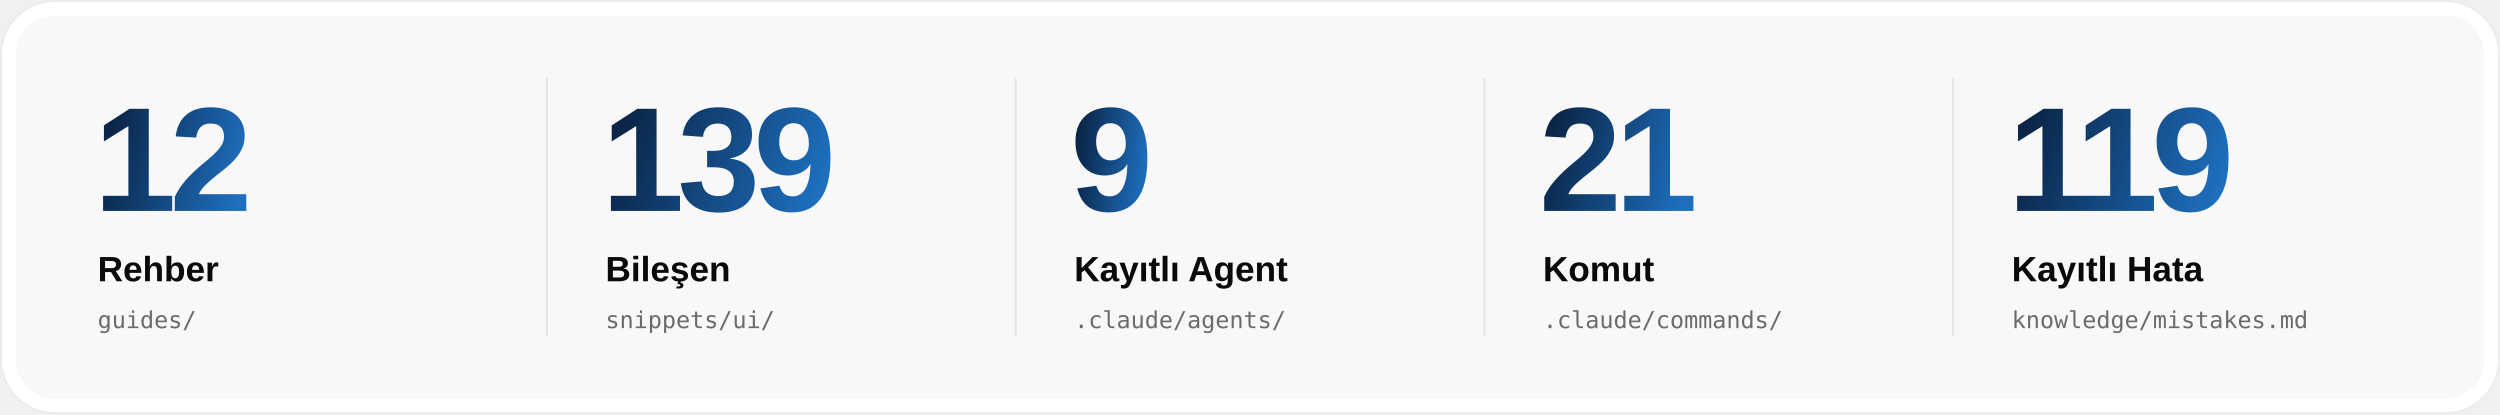
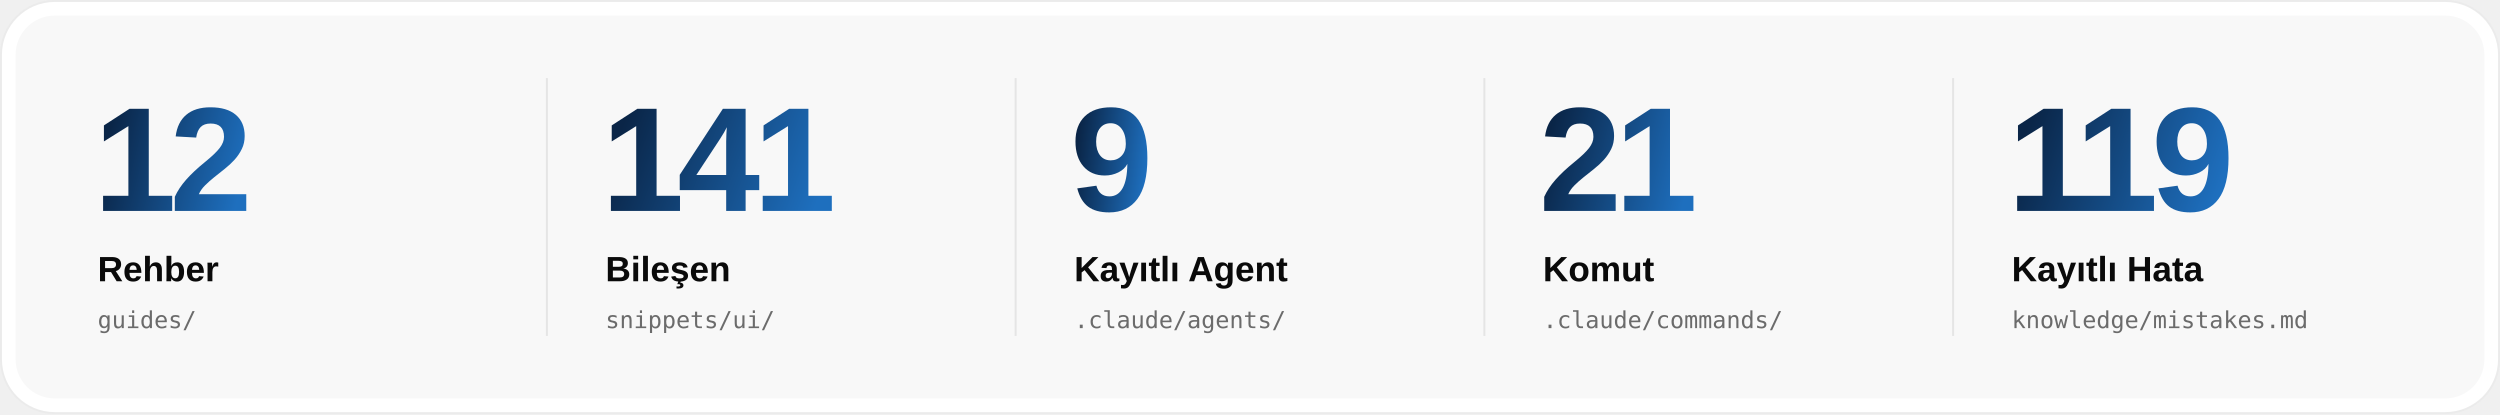
- <svg xmlns="http://www.w3.org/2000/svg" width="1280" height="212" viewBox="0 0 1280 212" role="img" aria-label="12 Rehber, 139 Bileşen, 9 Kayıtlı Agent, 21 Komut, 119 Kayıtlı Hata">
+ <svg xmlns="http://www.w3.org/2000/svg" width="1280" height="212" viewBox="0 0 1280 212" role="img" aria-label="12 Rehber, 141 Bileşen, 9 Kayıtlı Agent, 21 Komut, 119 Kayıtlı Hata">
  <defs>
    <linearGradient id="stat-ink" x1="0.008" y1="0.413" x2="0.992" y2="0.587">
      <stop offset="0%" stop-color="#0a2547" />
      <stop offset="100%" stop-color="#1e6fbe" />
    </linearGradient>
  </defs>
  <rect width="1280" height="212" rx="28" fill="#ffffff" />
  <rect x="8" y="8" width="1264" height="196" rx="20" fill="rgb(0,0,0)" fill-opacity="0.03" />
  <g transform="translate(40 0)">
    <text x="8" y="108" font-family="-apple-system, BlinkMacSystemFont, 'Segoe UI', 'Helvetica Neue', Arial, sans-serif" font-size="76" font-weight="800" letter-spacing="-3.4" fill="url(#stat-ink)">12</text>
    <text x="10" y="144" font-family="-apple-system, BlinkMacSystemFont, 'Segoe UI', 'Helvetica Neue', Arial, sans-serif" font-size="18" font-weight="650" fill="#0a0a0a">Rehber</text>
    <text x="10" y="168" font-family="ui-monospace, SFMono-Regular, Menlo, Consolas, monospace" font-size="12" fill="#6b6b6b">guides/</text>
  </g>
  <g transform="translate(280 0)">
    <line x1="0" y1="40" x2="0" y2="172" stroke="rgb(0,0,0)" stroke-opacity="0.08" />
-     <text x="28" y="108" font-family="-apple-system, BlinkMacSystemFont, 'Segoe UI', 'Helvetica Neue', Arial, sans-serif" font-size="76" font-weight="800" letter-spacing="-3.4" fill="url(#stat-ink)">139</text>
+     <text x="28" y="108" font-family="-apple-system, BlinkMacSystemFont, 'Segoe UI', 'Helvetica Neue', Arial, sans-serif" font-size="76" font-weight="800" letter-spacing="-3.4" fill="url(#stat-ink)">141</text>
    <text x="30" y="144" font-family="-apple-system, BlinkMacSystemFont, 'Segoe UI', 'Helvetica Neue', Arial, sans-serif" font-size="18" font-weight="650" fill="#0a0a0a">Bileşen</text>
    <text x="30" y="168" font-family="ui-monospace, SFMono-Regular, Menlo, Consolas, monospace" font-size="12" fill="#6b6b6b">snippets/ui/</text>
  </g>
  <g transform="translate(520 0)">
    <line x1="0" y1="40" x2="0" y2="172" stroke="rgb(0,0,0)" stroke-opacity="0.08" />
    <text x="28" y="108" font-family="-apple-system, BlinkMacSystemFont, 'Segoe UI', 'Helvetica Neue', Arial, sans-serif" font-size="76" font-weight="800" letter-spacing="-3.4" fill="url(#stat-ink)">9</text>
    <text x="30" y="144" font-family="-apple-system, BlinkMacSystemFont, 'Segoe UI', 'Helvetica Neue', Arial, sans-serif" font-size="18" font-weight="650" fill="#0a0a0a">Kayıtlı Agent</text>
    <text x="30" y="168" font-family="ui-monospace, SFMono-Regular, Menlo, Consolas, monospace" font-size="12" fill="#6b6b6b">.claude/agents/</text>
  </g>
  <g transform="translate(760 0)">
    <line x1="0" y1="40" x2="0" y2="172" stroke="rgb(0,0,0)" stroke-opacity="0.08" />
    <text x="28" y="108" font-family="-apple-system, BlinkMacSystemFont, 'Segoe UI', 'Helvetica Neue', Arial, sans-serif" font-size="76" font-weight="800" letter-spacing="-3.4" fill="url(#stat-ink)">21</text>
    <text x="30" y="144" font-family="-apple-system, BlinkMacSystemFont, 'Segoe UI', 'Helvetica Neue', Arial, sans-serif" font-size="18" font-weight="650" fill="#0a0a0a">Komut</text>
    <text x="30" y="168" font-family="ui-monospace, SFMono-Regular, Menlo, Consolas, monospace" font-size="12" fill="#6b6b6b">.claude/commands/</text>
  </g>
  <g transform="translate(1000 0)">
    <line x1="0" y1="40" x2="0" y2="172" stroke="rgb(0,0,0)" stroke-opacity="0.08" />
    <text x="28" y="108" font-family="-apple-system, BlinkMacSystemFont, 'Segoe UI', 'Helvetica Neue', Arial, sans-serif" font-size="76" font-weight="800" letter-spacing="-3.4" fill="url(#stat-ink)">119</text>
    <text x="30" y="144" font-family="-apple-system, BlinkMacSystemFont, 'Segoe UI', 'Helvetica Neue', Arial, sans-serif" font-size="18" font-weight="650" fill="#0a0a0a">Kayıtlı Hata</text>
    <text x="30" y="168" font-family="ui-monospace, SFMono-Regular, Menlo, Consolas, monospace" font-size="12" fill="#6b6b6b">knowledge/mistakes.md</text>
  </g>
  <rect x="0.5" y="0.5" width="1279" height="211" rx="27.5" fill="none" stroke="rgb(0,0,0)" stroke-opacity="0.08" />
</svg>
